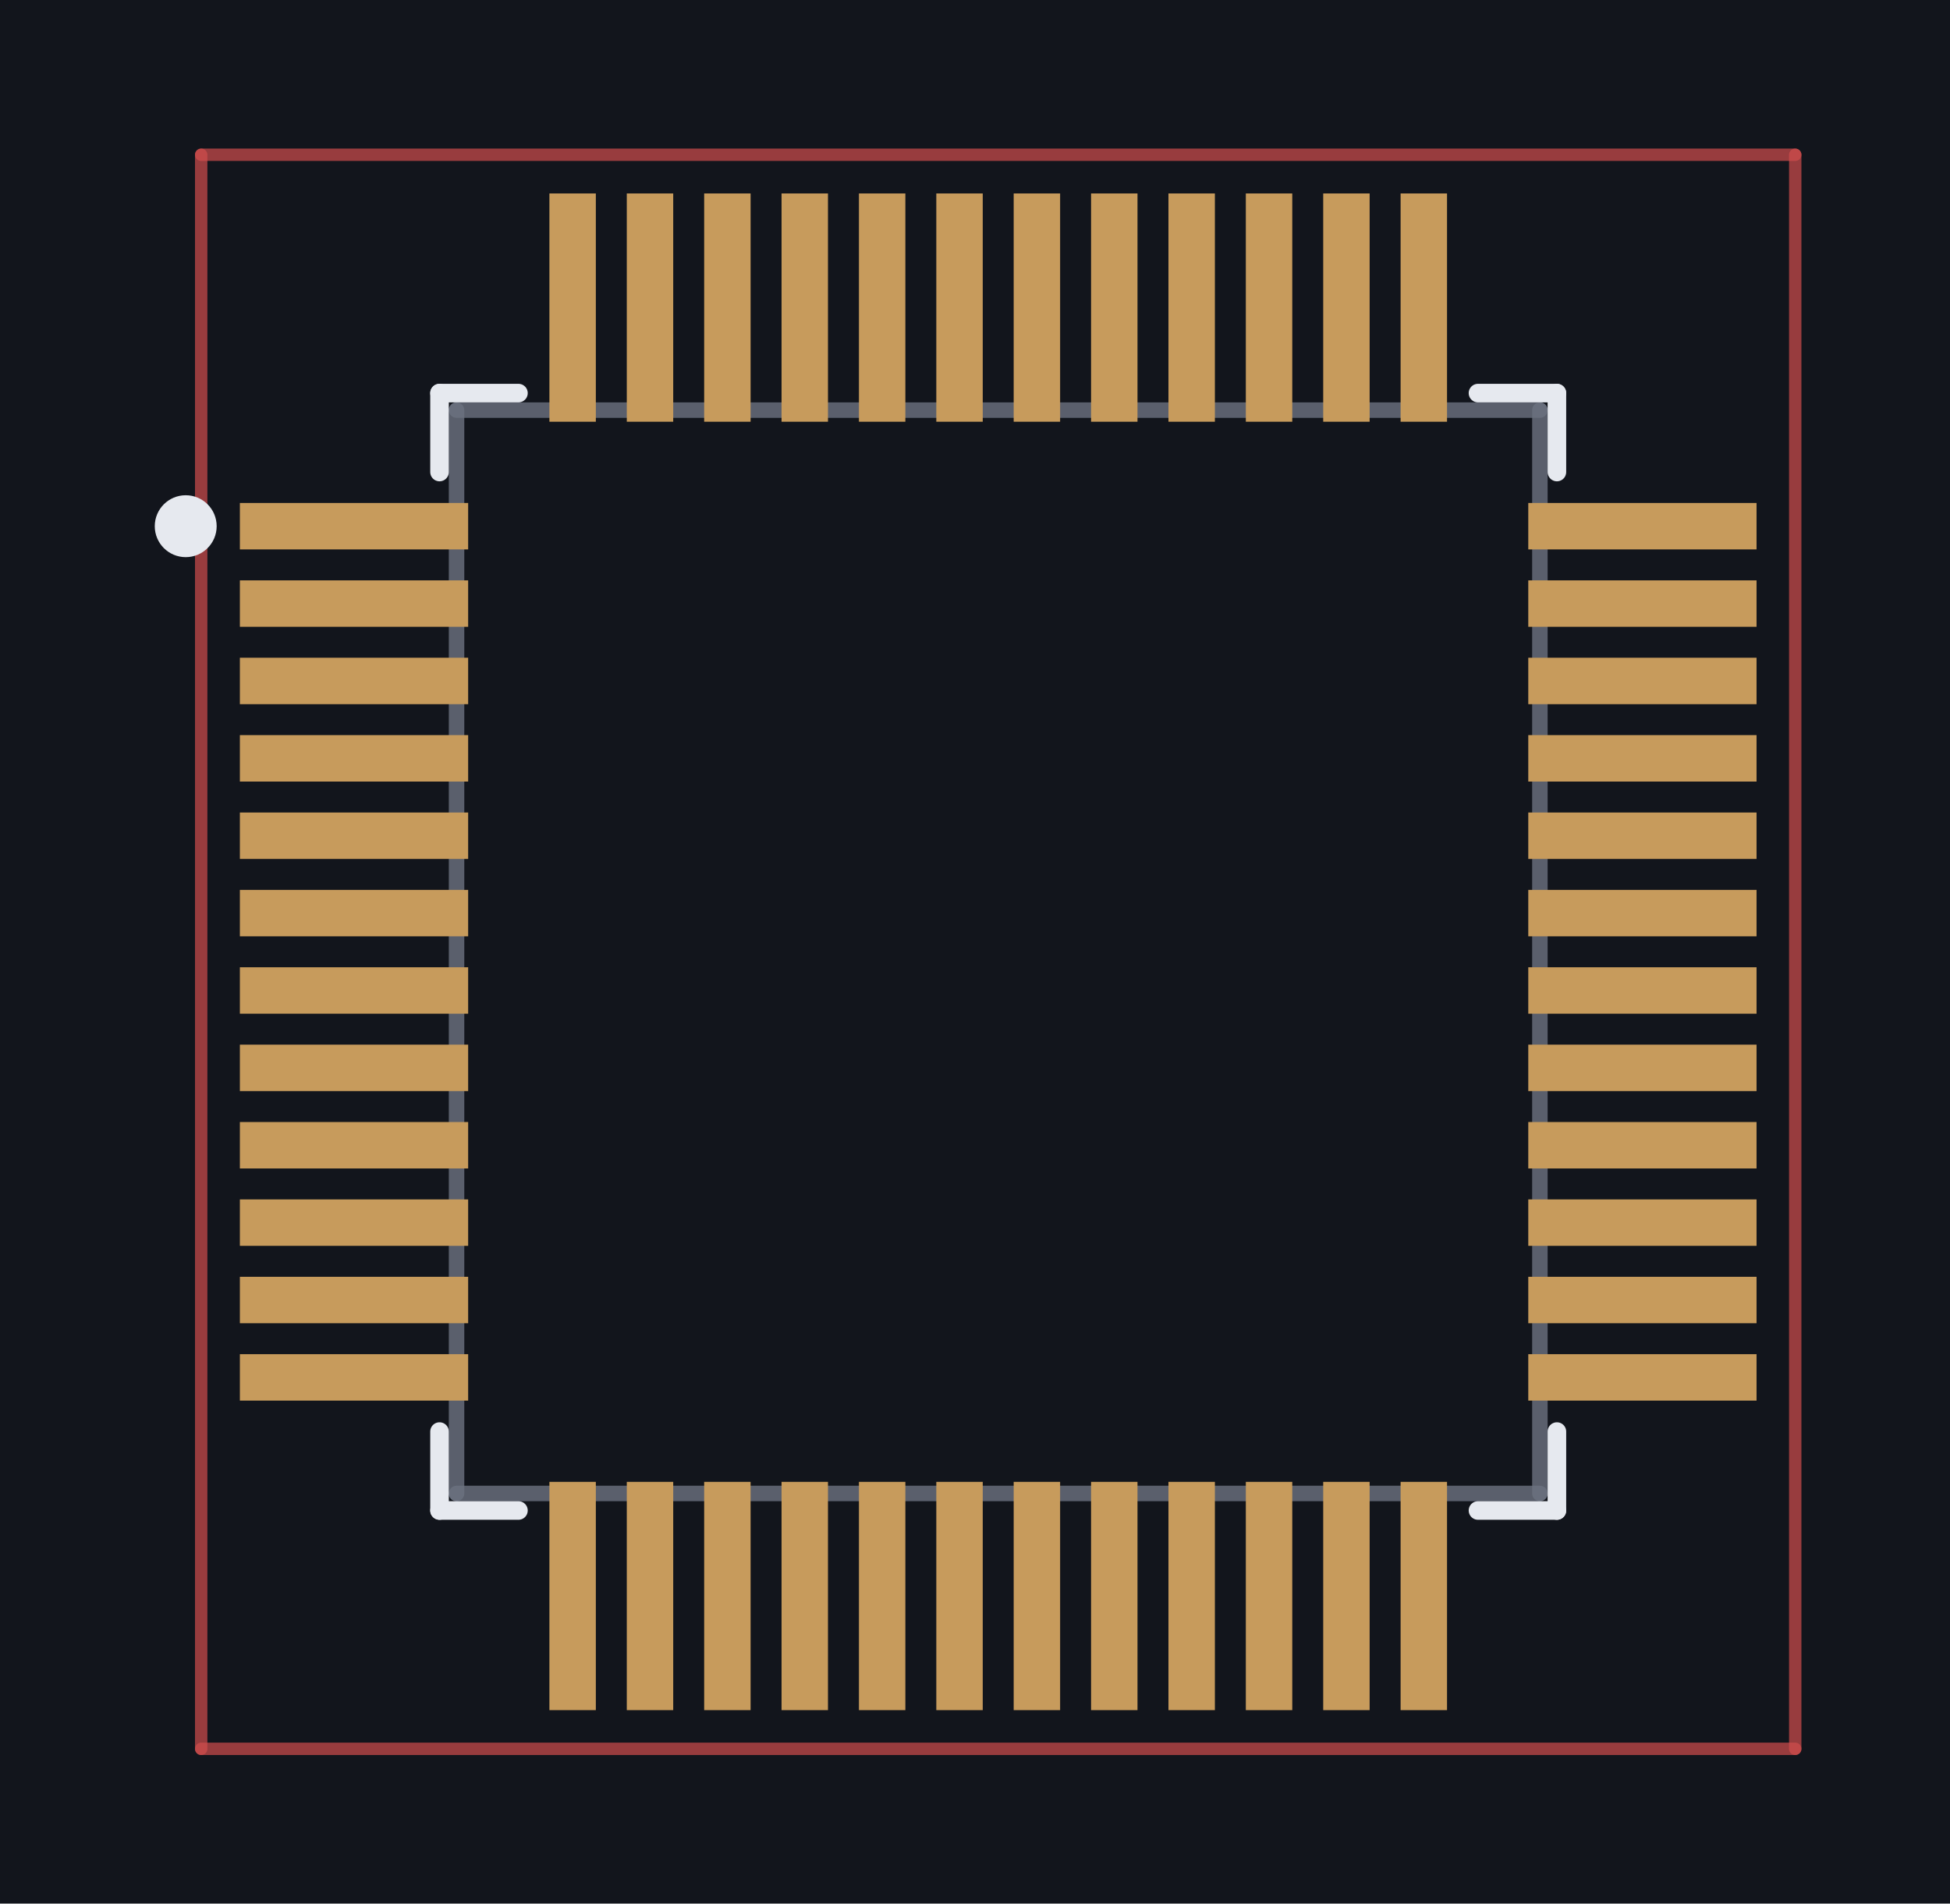
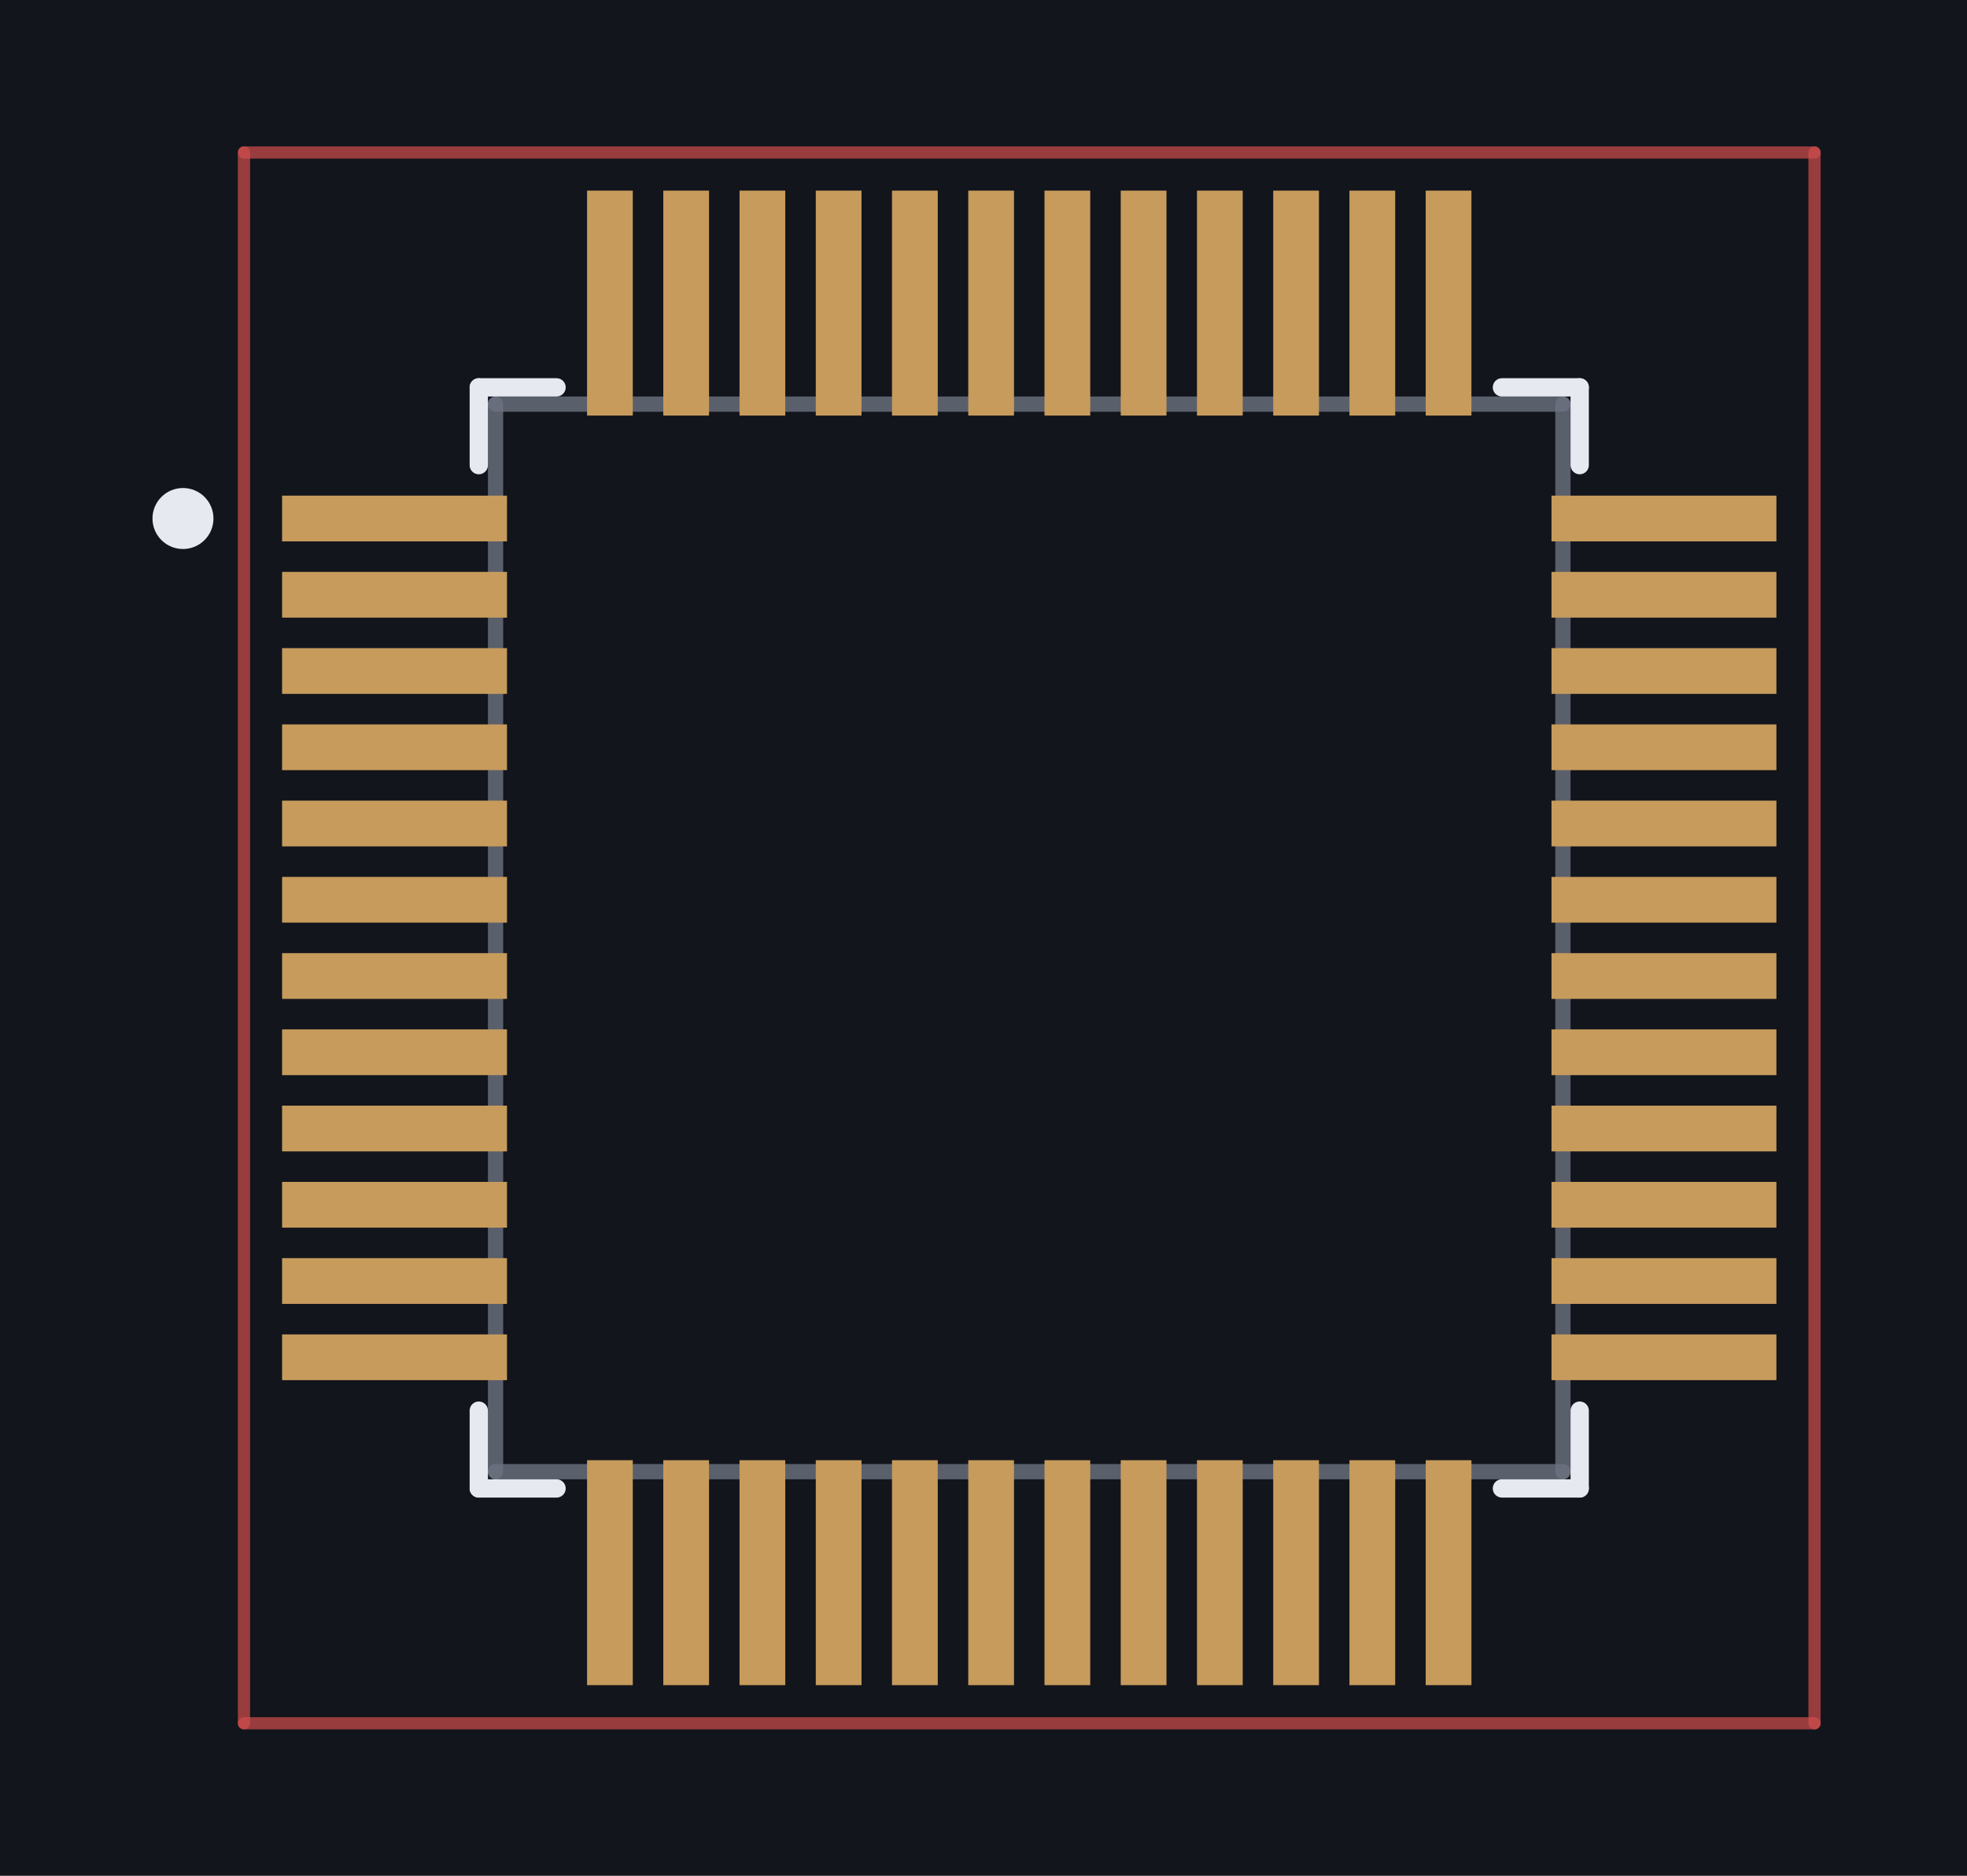
- <svg xmlns="http://www.w3.org/2000/svg" viewBox="-6.45 -6.15 12.60 12.30" preserveAspectRatio="xMidYMid meet" style="width:100%;height:100%">
-   <rect x="-6.45" y="-6.15" width="12.60" height="12.30" fill="#12151c" />
+ <svg xmlns="http://www.w3.org/2000/svg" viewBox="-6.75 -6.15 12.90 12.30" preserveAspectRatio="xMidYMid meet" style="width:100%;height:100%">
+   <rect x="-6.75" y="-6.15" width="12.90" height="12.30" fill="#12151c" />
  <line x1="-3.500" y1="-3.500" x2="3.500" y2="-3.500" stroke="#6b7280" stroke-width="0.100" stroke-linecap="round" opacity="0.8" />
  <line x1="3.500" y1="-3.500" x2="3.500" y2="3.500" stroke="#6b7280" stroke-width="0.100" stroke-linecap="round" opacity="0.8" />
  <line x1="3.500" y1="3.500" x2="-3.500" y2="3.500" stroke="#6b7280" stroke-width="0.100" stroke-linecap="round" opacity="0.8" />
  <line x1="-3.500" y1="3.500" x2="-3.500" y2="-3.500" stroke="#6b7280" stroke-width="0.100" stroke-linecap="round" opacity="0.8" />
  <line x1="-3.610" y1="-3.610" x2="-3.610" y2="-3.100" stroke="#e6e9ef" stroke-width="0.120" stroke-linecap="round" opacity="1" />
  <line x1="-3.610" y1="-3.610" x2="-3.100" y2="-3.610" stroke="#e6e9ef" stroke-width="0.120" stroke-linecap="round" opacity="1" />
  <line x1="3.610" y1="-3.610" x2="3.610" y2="-3.100" stroke="#e6e9ef" stroke-width="0.120" stroke-linecap="round" opacity="1" />
  <line x1="3.610" y1="-3.610" x2="3.100" y2="-3.610" stroke="#e6e9ef" stroke-width="0.120" stroke-linecap="round" opacity="1" />
  <line x1="3.610" y1="3.610" x2="3.610" y2="3.100" stroke="#e6e9ef" stroke-width="0.120" stroke-linecap="round" opacity="1" />
  <line x1="3.610" y1="3.610" x2="3.100" y2="3.610" stroke="#e6e9ef" stroke-width="0.120" stroke-linecap="round" opacity="1" />
  <line x1="-3.610" y1="3.610" x2="-3.610" y2="3.100" stroke="#e6e9ef" stroke-width="0.120" stroke-linecap="round" opacity="1" />
  <line x1="-3.610" y1="3.610" x2="-3.100" y2="3.610" stroke="#e6e9ef" stroke-width="0.120" stroke-linecap="round" opacity="1" />
  <line x1="-5.150" y1="-5.150" x2="5.150" y2="-5.150" stroke="#d24d4d" stroke-width="0.080" stroke-linecap="round" opacity="0.7" />
  <line x1="5.150" y1="-5.150" x2="5.150" y2="5.150" stroke="#d24d4d" stroke-width="0.080" stroke-linecap="round" opacity="0.7" />
  <line x1="5.150" y1="5.150" x2="-5.150" y2="5.150" stroke="#d24d4d" stroke-width="0.080" stroke-linecap="round" opacity="0.7" />
  <line x1="-5.150" y1="5.150" x2="-5.150" y2="-5.150" stroke="#d24d4d" stroke-width="0.080" stroke-linecap="round" opacity="0.7" />
-   <circle cx="-5.250" cy="-2.750" r="0.200" fill="#e6e9ef" opacity="1" />
+   <circle cx="-5.550" cy="-2.750" r="0.200" fill="#e6e9ef" opacity="1" />
  <rect x="-4.900" y="-2.900" width="1.475" height="0.300" rx="0.000" fill="#c79b5c" />
  <rect x="-4.900" y="-2.400" width="1.475" height="0.300" rx="0.000" fill="#c79b5c" />
  <rect x="-4.900" y="-1.900" width="1.475" height="0.300" rx="0.000" fill="#c79b5c" />
  <rect x="-4.900" y="-1.400" width="1.475" height="0.300" rx="0.000" fill="#c79b5c" />
  <rect x="-4.900" y="-0.900" width="1.475" height="0.300" rx="0.000" fill="#c79b5c" />
  <rect x="-4.900" y="-0.400" width="1.475" height="0.300" rx="0.000" fill="#c79b5c" />
  <rect x="-4.900" y="0.100" width="1.475" height="0.300" rx="0.000" fill="#c79b5c" />
  <rect x="-4.900" y="0.600" width="1.475" height="0.300" rx="0.000" fill="#c79b5c" />
  <rect x="-4.900" y="1.100" width="1.475" height="0.300" rx="0.000" fill="#c79b5c" />
  <rect x="-4.900" y="1.600" width="1.475" height="0.300" rx="0.000" fill="#c79b5c" />
  <rect x="-4.900" y="2.100" width="1.475" height="0.300" rx="0.000" fill="#c79b5c" />
  <rect x="-4.900" y="2.600" width="1.475" height="0.300" rx="0.000" fill="#c79b5c" />
  <rect x="-2.900" y="3.425" width="0.300" height="1.475" rx="0.000" fill="#c79b5c" />
  <rect x="-2.400" y="3.425" width="0.300" height="1.475" rx="0.000" fill="#c79b5c" />
  <rect x="-1.900" y="3.425" width="0.300" height="1.475" rx="0.000" fill="#c79b5c" />
  <rect x="-1.400" y="3.425" width="0.300" height="1.475" rx="0.000" fill="#c79b5c" />
  <rect x="-0.900" y="3.425" width="0.300" height="1.475" rx="0.000" fill="#c79b5c" />
  <rect x="-0.400" y="3.425" width="0.300" height="1.475" rx="0.000" fill="#c79b5c" />
  <rect x="0.100" y="3.425" width="0.300" height="1.475" rx="0.000" fill="#c79b5c" />
  <rect x="0.600" y="3.425" width="0.300" height="1.475" rx="0.000" fill="#c79b5c" />
  <rect x="1.100" y="3.425" width="0.300" height="1.475" rx="0.000" fill="#c79b5c" />
  <rect x="1.600" y="3.425" width="0.300" height="1.475" rx="0.000" fill="#c79b5c" />
  <rect x="2.100" y="3.425" width="0.300" height="1.475" rx="0.000" fill="#c79b5c" />
  <rect x="2.600" y="3.425" width="0.300" height="1.475" rx="0.000" fill="#c79b5c" />
  <rect x="3.425" y="2.600" width="1.475" height="0.300" rx="0.000" fill="#c79b5c" />
  <rect x="3.425" y="2.100" width="1.475" height="0.300" rx="0.000" fill="#c79b5c" />
  <rect x="3.425" y="1.600" width="1.475" height="0.300" rx="0.000" fill="#c79b5c" />
  <rect x="3.425" y="1.100" width="1.475" height="0.300" rx="0.000" fill="#c79b5c" />
  <rect x="3.425" y="0.600" width="1.475" height="0.300" rx="0.000" fill="#c79b5c" />
  <rect x="3.425" y="0.100" width="1.475" height="0.300" rx="0.000" fill="#c79b5c" />
  <rect x="3.425" y="-0.400" width="1.475" height="0.300" rx="0.000" fill="#c79b5c" />
  <rect x="3.425" y="-0.900" width="1.475" height="0.300" rx="0.000" fill="#c79b5c" />
  <rect x="3.425" y="-1.400" width="1.475" height="0.300" rx="0.000" fill="#c79b5c" />
  <rect x="3.425" y="-1.900" width="1.475" height="0.300" rx="0.000" fill="#c79b5c" />
  <rect x="3.425" y="-2.400" width="1.475" height="0.300" rx="0.000" fill="#c79b5c" />
  <rect x="3.425" y="-2.900" width="1.475" height="0.300" rx="0.000" fill="#c79b5c" />
  <rect x="2.600" y="-4.900" width="0.300" height="1.475" rx="0.000" fill="#c79b5c" />
  <rect x="2.100" y="-4.900" width="0.300" height="1.475" rx="0.000" fill="#c79b5c" />
  <rect x="1.600" y="-4.900" width="0.300" height="1.475" rx="0.000" fill="#c79b5c" />
  <rect x="1.100" y="-4.900" width="0.300" height="1.475" rx="0.000" fill="#c79b5c" />
  <rect x="0.600" y="-4.900" width="0.300" height="1.475" rx="0.000" fill="#c79b5c" />
  <rect x="0.100" y="-4.900" width="0.300" height="1.475" rx="0.000" fill="#c79b5c" />
  <rect x="-0.400" y="-4.900" width="0.300" height="1.475" rx="0.000" fill="#c79b5c" />
  <rect x="-0.900" y="-4.900" width="0.300" height="1.475" rx="0.000" fill="#c79b5c" />
  <rect x="-1.400" y="-4.900" width="0.300" height="1.475" rx="0.000" fill="#c79b5c" />
  <rect x="-1.900" y="-4.900" width="0.300" height="1.475" rx="0.000" fill="#c79b5c" />
  <rect x="-2.400" y="-4.900" width="0.300" height="1.475" rx="0.000" fill="#c79b5c" />
  <rect x="-2.900" y="-4.900" width="0.300" height="1.475" rx="0.000" fill="#c79b5c" />
</svg>
